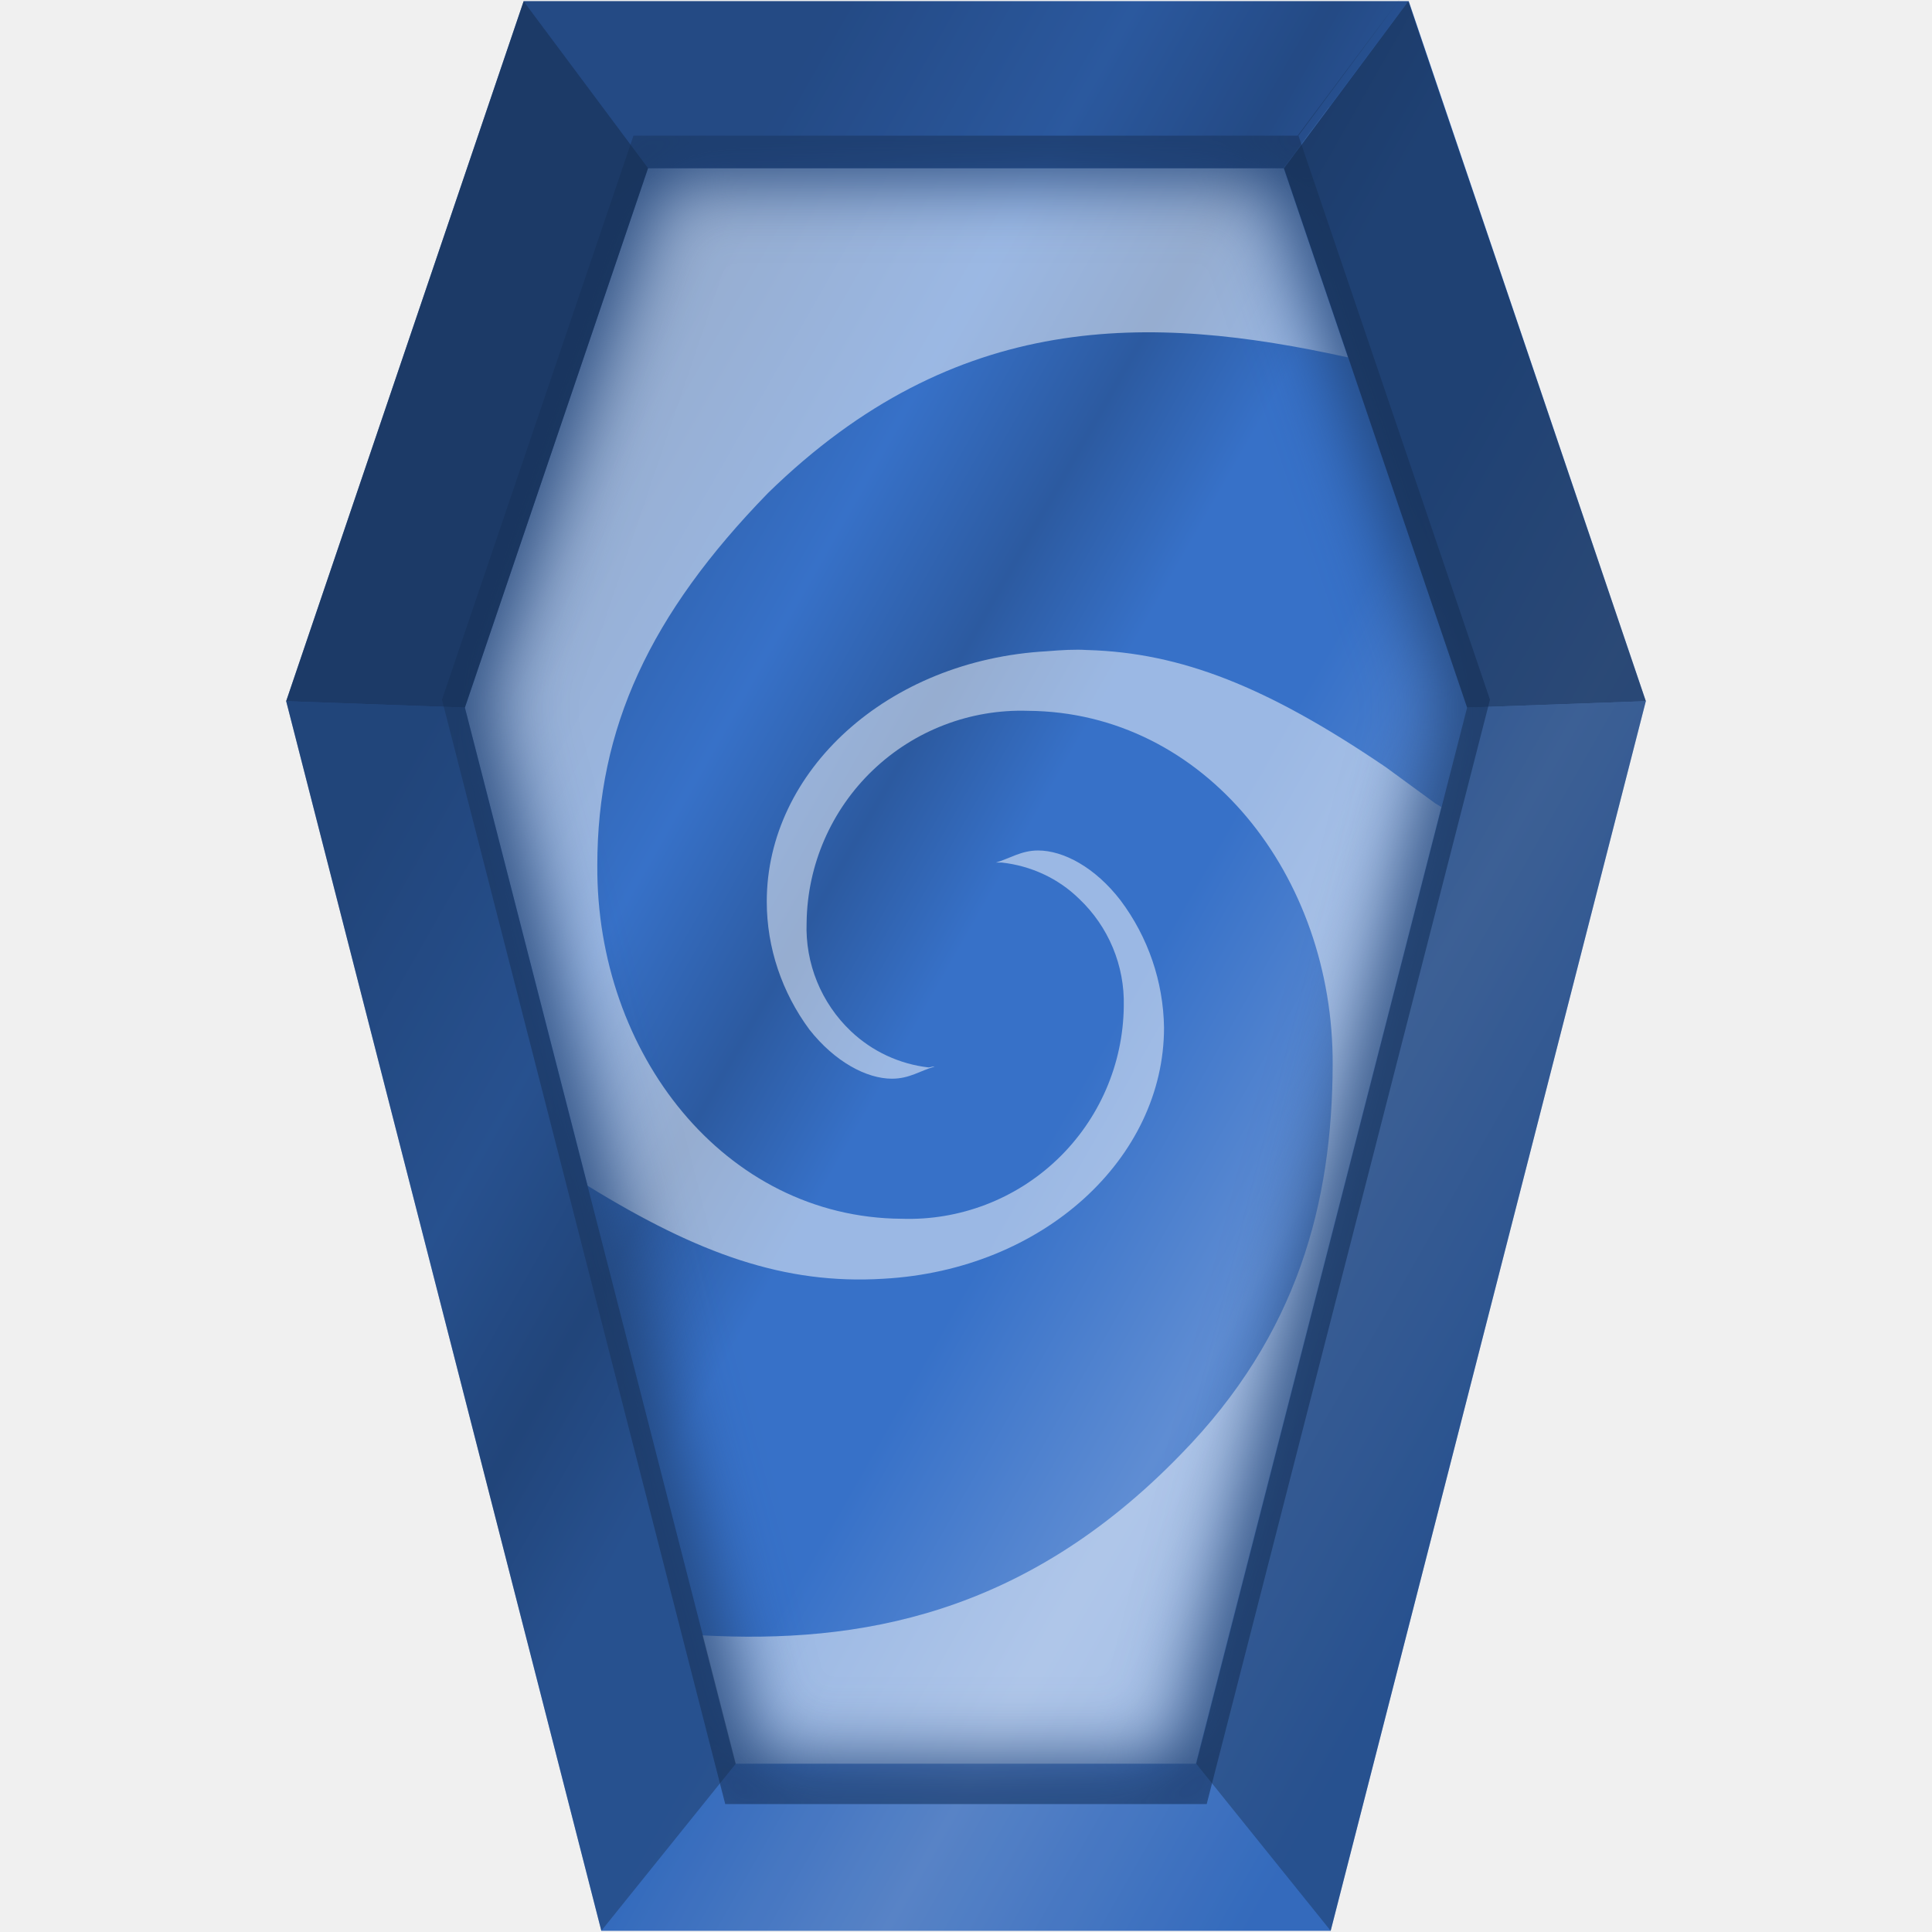
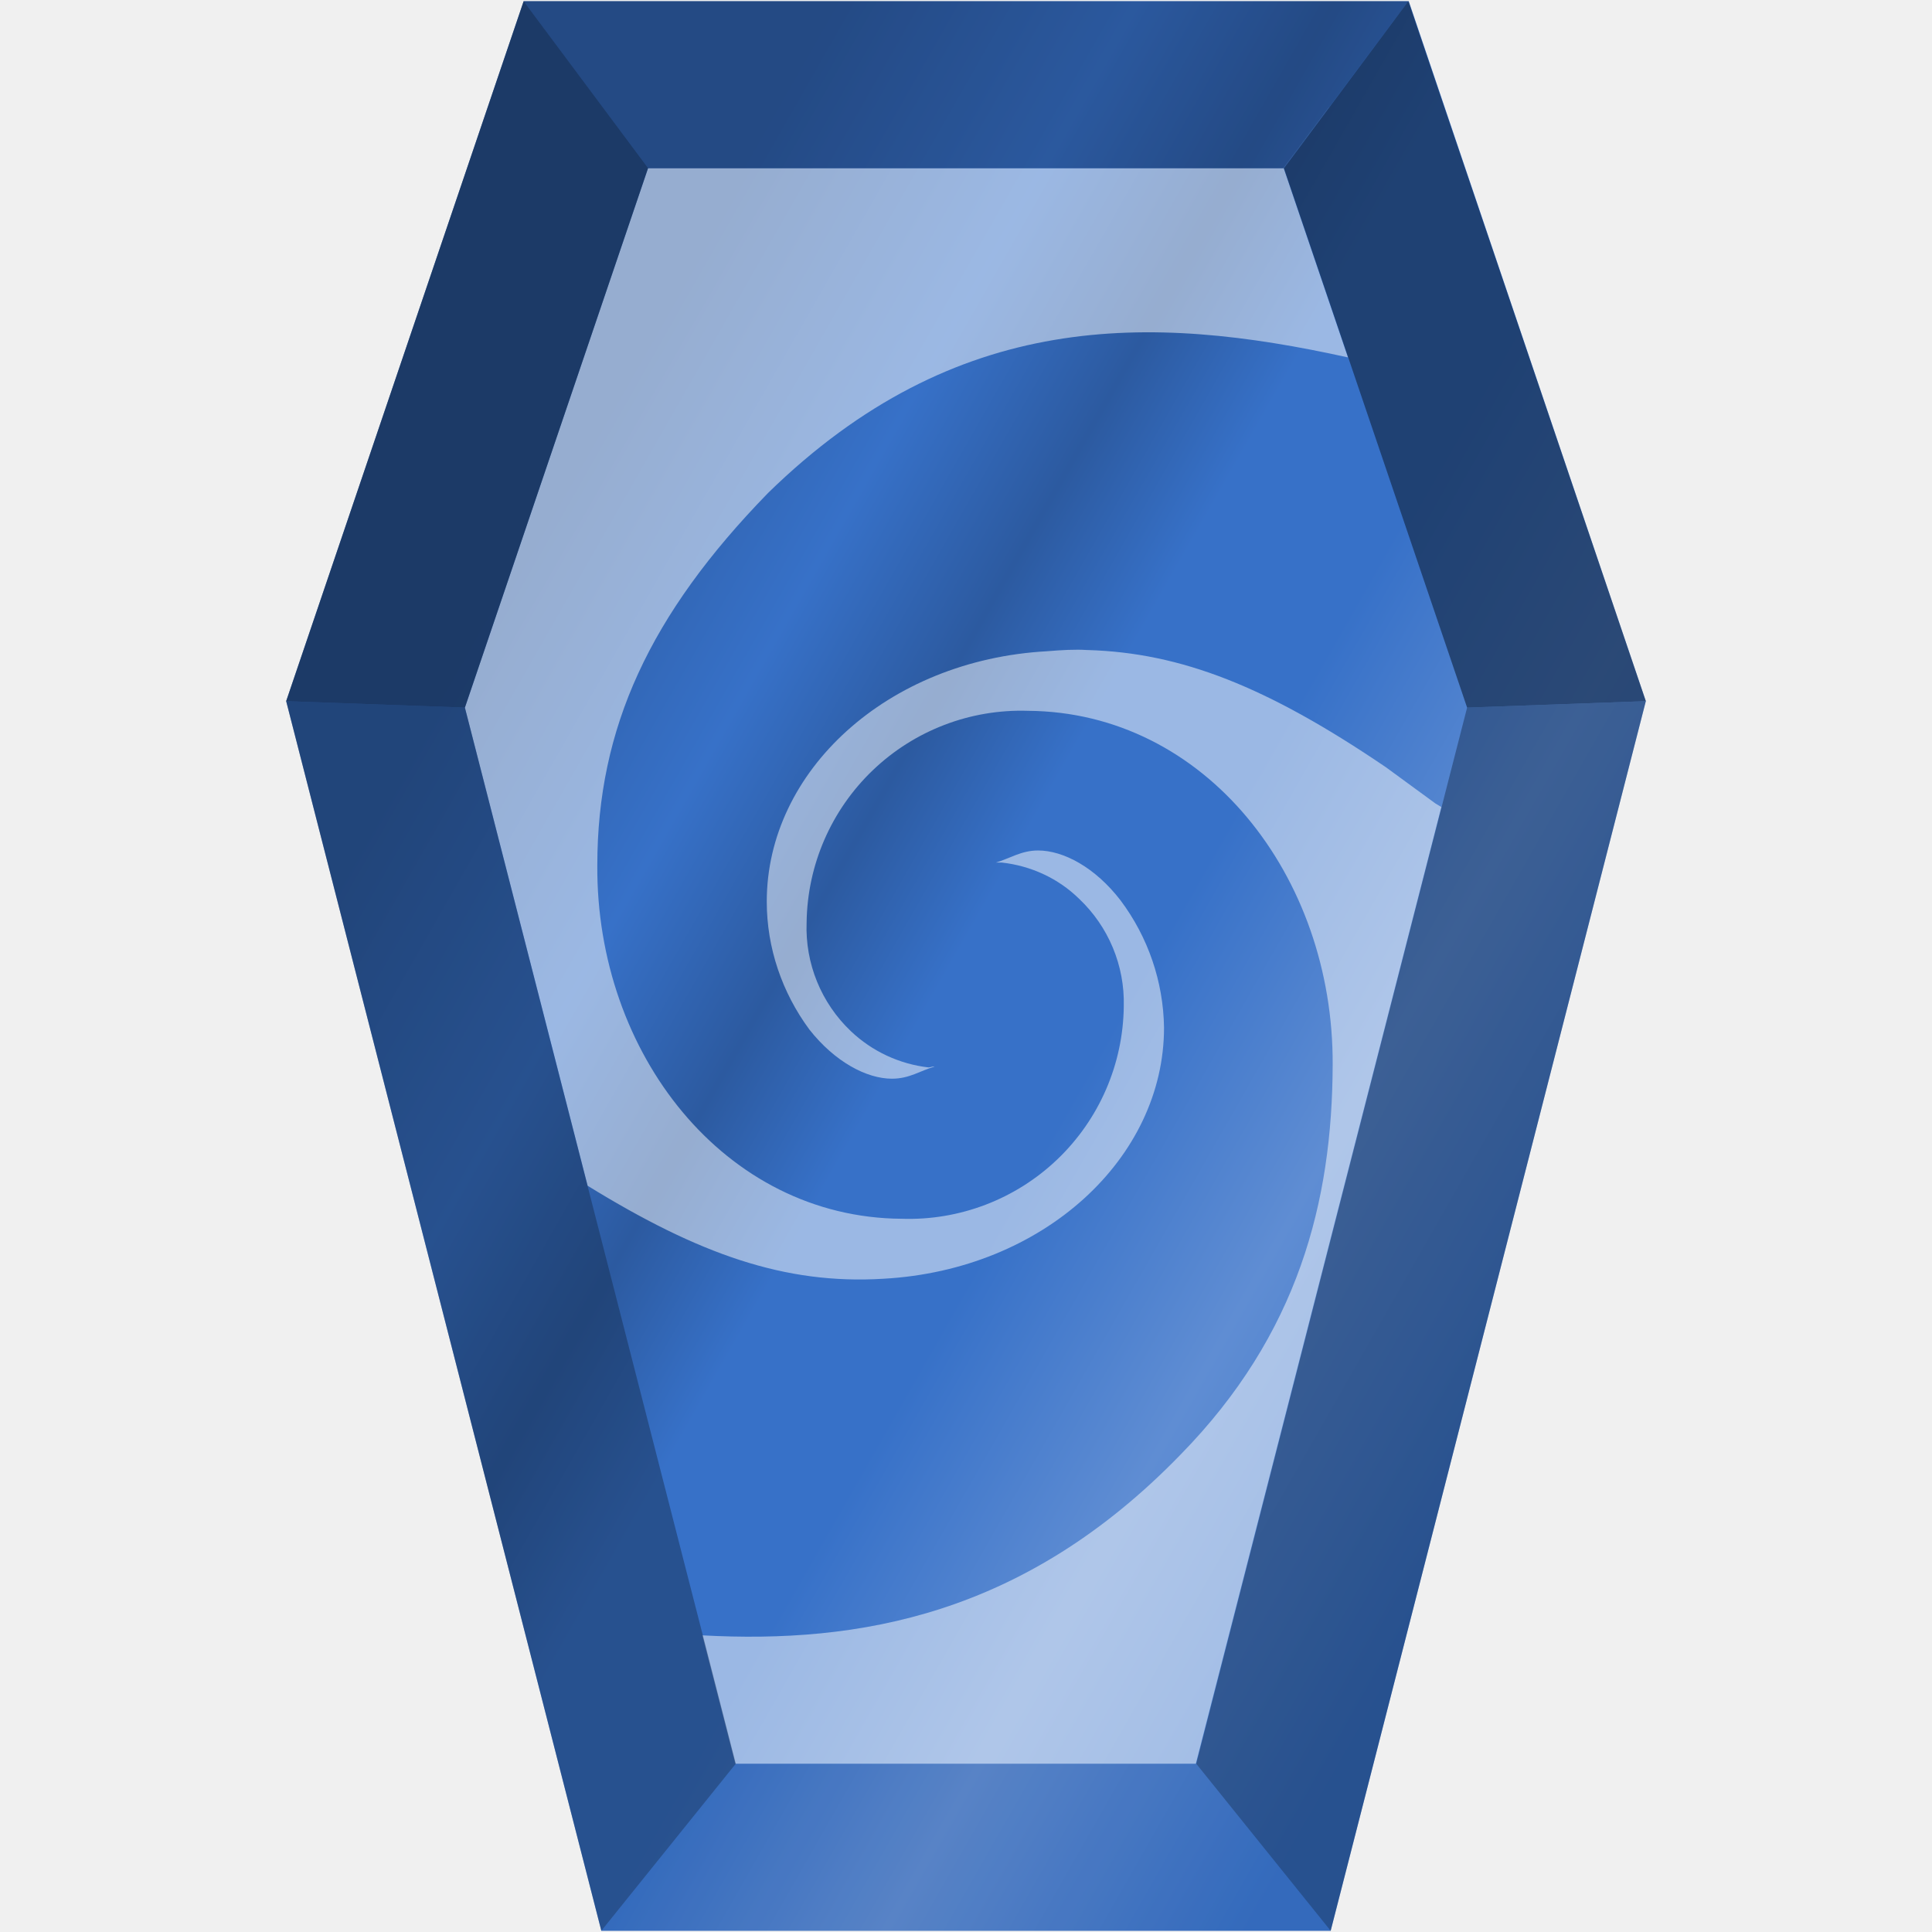
<svg xmlns="http://www.w3.org/2000/svg" xmlns:xlink="http://www.w3.org/1999/xlink" width="48" height="48" version="1">
  <defs>
    <linearGradient id="c">
      <stop offset="0" stop-color="#2c5aa0" />
      <stop offset=".2" stop-color="#3771c8" />
      <stop offset=".33" stop-color="#2c5aa0" />
      <stop offset=".44" stop-color="#3771c8" />
      <stop offset=".57" stop-color="#3771c8" />
      <stop offset=".76" stop-color="#5f8dd3" />
      <stop offset="1" stop-color="#3771c8" />
    </linearGradient>
    <linearGradient id="b">
      <stop offset="0" stop-color="#2c5aa0" />
      <stop offset=".2" stop-color="#3771c8" />
      <stop offset=".33" stop-color="#2c5aa0" />
      <stop offset=".44" stop-color="#3771c8" />
      <stop offset=".57" stop-color="#3771c8" />
      <stop offset=".76" stop-color="#5f8dd3" />
      <stop offset="1" stop-color="#2c5aa0" stop-opacity="0" />
    </linearGradient>
-     <clipPath id="f">
-       <path d="M-5.02.03l-3.1 4.15H-23.9l-4.55 13.4 6.73 26.24h11.44l6.73-26.24-4.55-13.4z" fill="url(#a)" />
-     </clipPath>
    <linearGradient xlink:href="#b" id="a" gradientUnits="userSpaceOnUse" gradientTransform="translate(-40)" x1="8.14" y1="13.51" x2="36.28" y2="35.97" />
-     <filter id="g" x="-.08" width="1.17" y="-.05" height="1.09" color-interpolation-filters="sRGB">
-       <feGaussianBlur stdDeviation=".86" />
-     </filter>
-     <linearGradient xlink:href="#c" id="e" x1="7.11" y1="24" x2="35.45" y2="40.15" gradientUnits="userSpaceOnUse" />
-     <linearGradient id="d">
-       <stop offset="0" stop-color="#1a1a1a" />
-       <stop offset="1" stop-color="#1a1a1a" stop-opacity=".51" />
-     </linearGradient>
+     <linearGradient xlink:href="#c" id="d" x1="7.11" y1="24" x2="35.45" y2="40.15" gradientUnits="userSpaceOnUse" />
  </defs>
-   <path d="M40.89 17.42l-7.83 30.55H14.94L7.11 17.42 13.01.03H35z" fill="url(#e)" />
+   <path d="M40.89 17.42l-7.83 30.55H14.94L7.11 17.42 13.01.03H35z" fill="url(#d)" />
  <path d="M17.45 40.63l.82 3.19h11.44l6.1-23.77-.15-.09-1.23-.9c-2.96-2.01-5.09-2.84-7.4-2.91h-.02c-.3-.02-.63 0-1 .03-3.97.22-6.96 2.98-6.96 6.22 0 1.15.38 2.26 1.06 3.18.63.8 1.42 1.22 2.05 1.22.44 0 .7-.2 1.06-.3-.06-.01-.1.02-.15.02a3.36 3.36 0 0 1-1.93-.9 3.54 3.54 0 0 1-1.1-2.7 5.33 5.33 0 0 1 5.5-5.26c4.4.03 7.59 4.1 7.57 8.79-.01 3.4-.85 6.7-3.78 9.69-3.88 4-8 4.7-11.88 4.49z" fill="#fff" opacity=".5" />
  <path d="M33.01 2.67l-1.13 1.51H16.1l-4.55 13.4 3.05 11.88c2.76 1.7 4.9 2.46 7.35 2.31 3.98-.22 6.97-3 6.97-6.24a5.4 5.4 0 0 0-1.08-3.16c-.63-.82-1.42-1.24-2.05-1.24-.42 0-.7.2-1.05.3h.15c.72.08 1.4.39 1.92.9A3.55 3.55 0 0 1 27.92 25a5.34 5.34 0 0 1-5.52 5.28c-4.4-.03-7.59-4.11-7.56-8.78 0-3.41 1.3-6.23 4.24-9.25 4.67-4.56 9.48-4.46 14.41-3.37l-1.6-4.71 1.13-1.51z" fill="#fff" opacity=".5" />
-   <path transform="translate(40.73 -1) scale(1.04567)" clip-path="url(#f)" d="M-5.02.03l-3.1 4.15H-23.9l-4.55 13.4 6.73 26.24h11.44l6.73-26.24-4.55-13.4z" fill="none" stroke="#214478" stroke-width="1.91" filter="url(#g)" />
  <path d="M18.28 43.82l-3.34 4.15h18.12l-3.34-4.15z" fill="#162d50" fill-opacity=".1" />
  <path d="M29.72 43.82l3.34 4.15 7.83-30.55-4.44.16z" fill="#162d50" fill-opacity=".47" />
  <path d="M13.01.03l3.08 4.15h15.8l3.1-4.15z" fill="#162d50" fill-opacity=".35" />
  <path d="M40.89 17.42L34.99.03 31.9 4.18l4.55 13.4z" fill="#162d50" fill-opacity=".71" />
  <path d="M18.28 43.82l-3.34 4.15-7.83-30.55 4.44.16z" fill="#162d50" fill-opacity=".47" />
  <path d="M7.11 17.42L13.01.03l3.09 4.15-4.55 13.4z" fill="#162d50" fill-opacity=".71" />
</svg>
